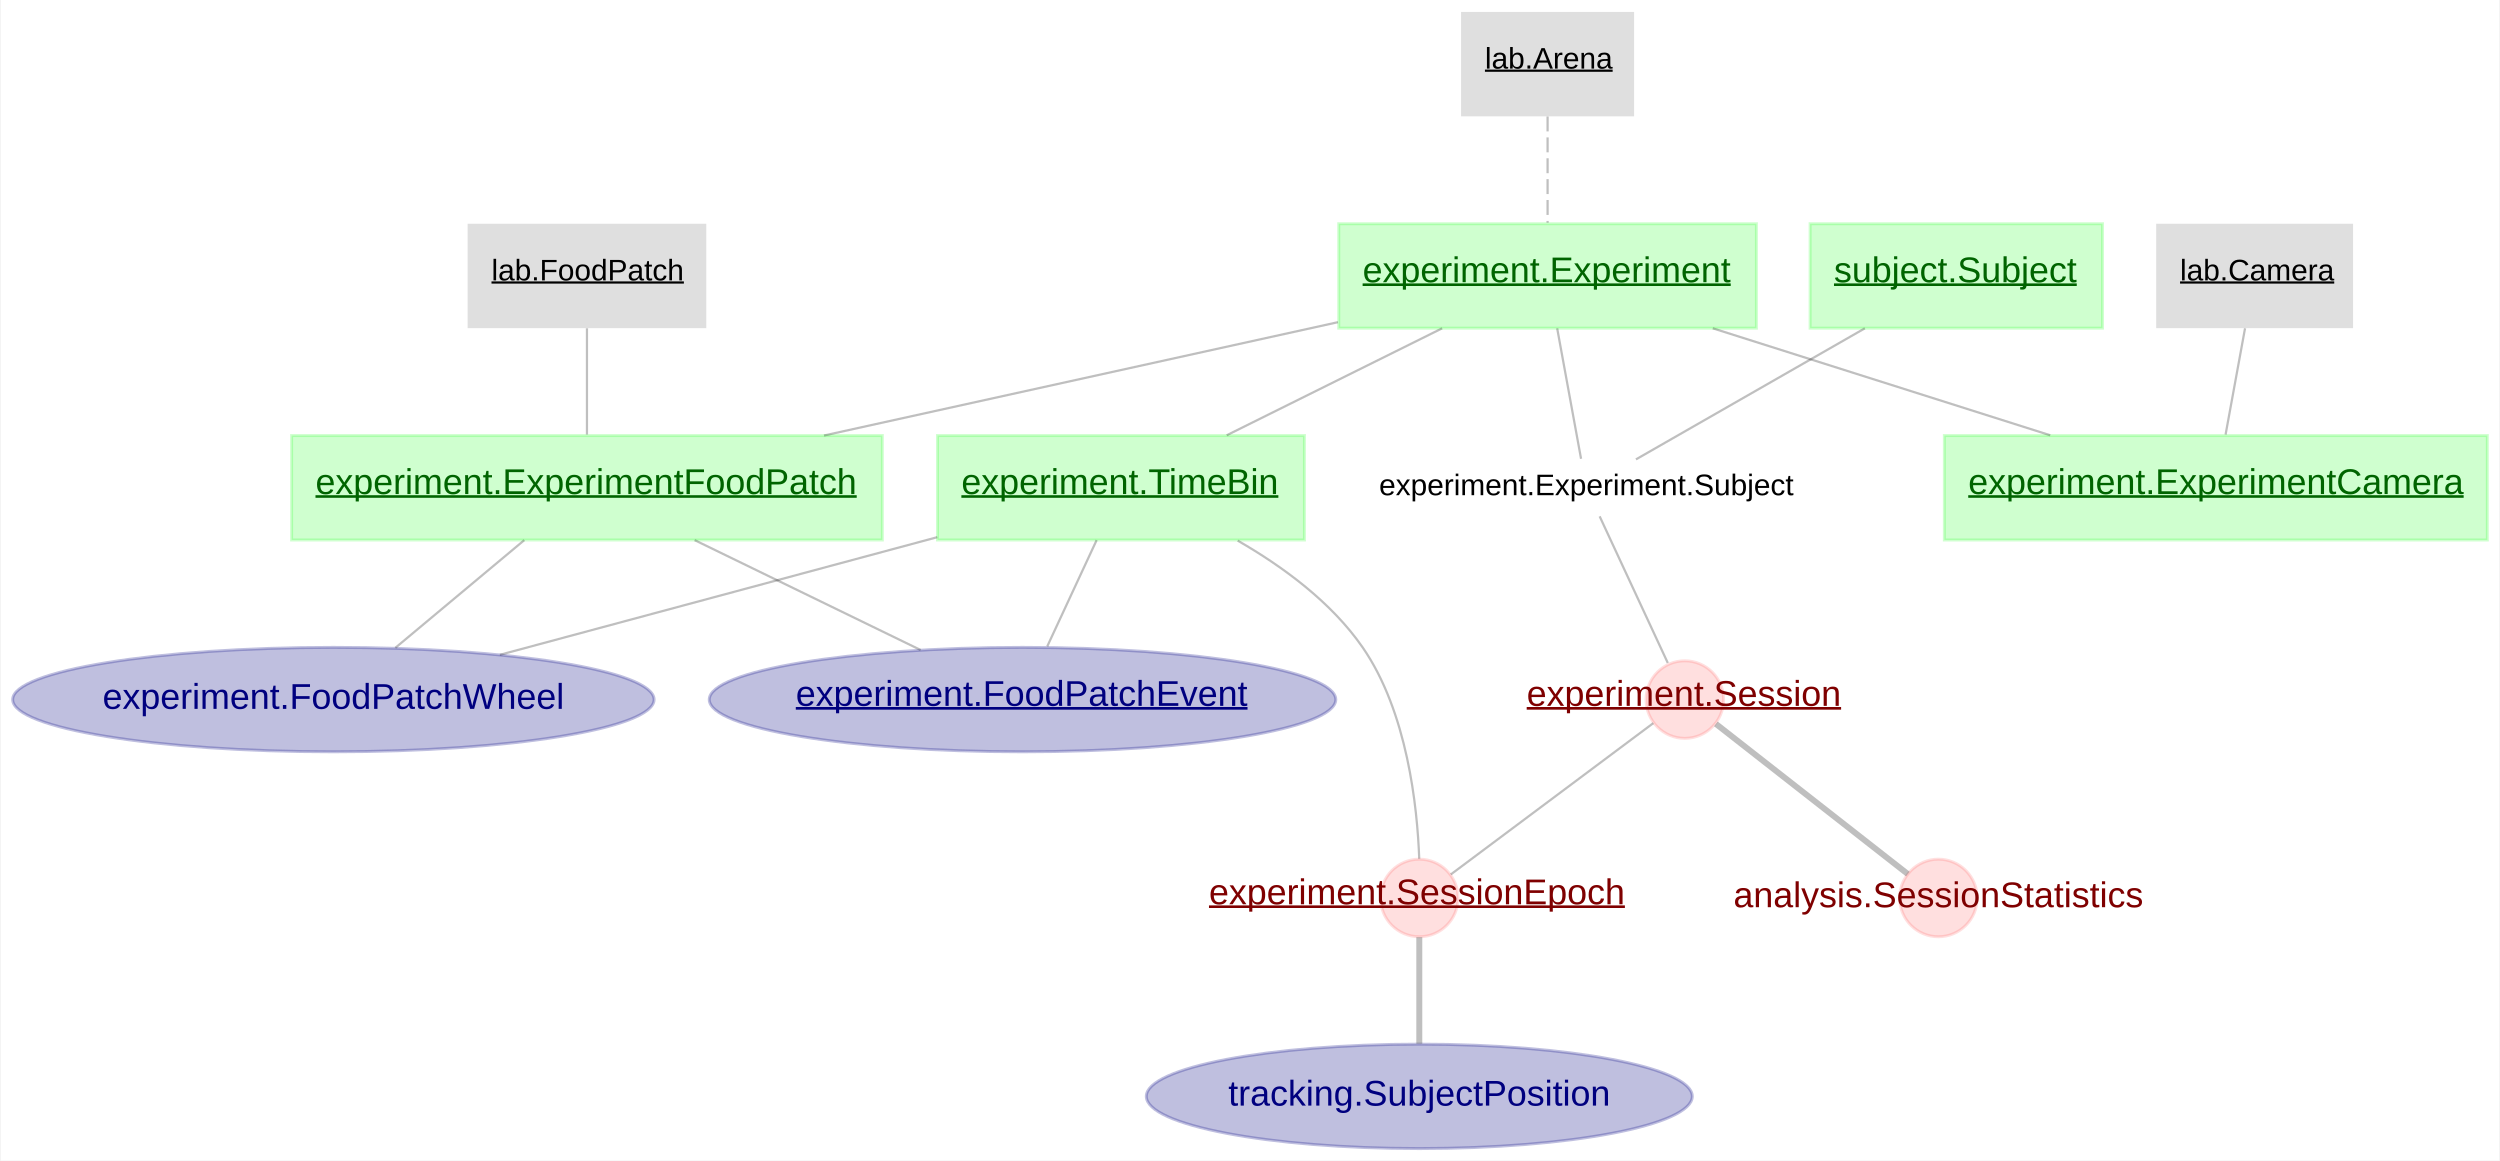
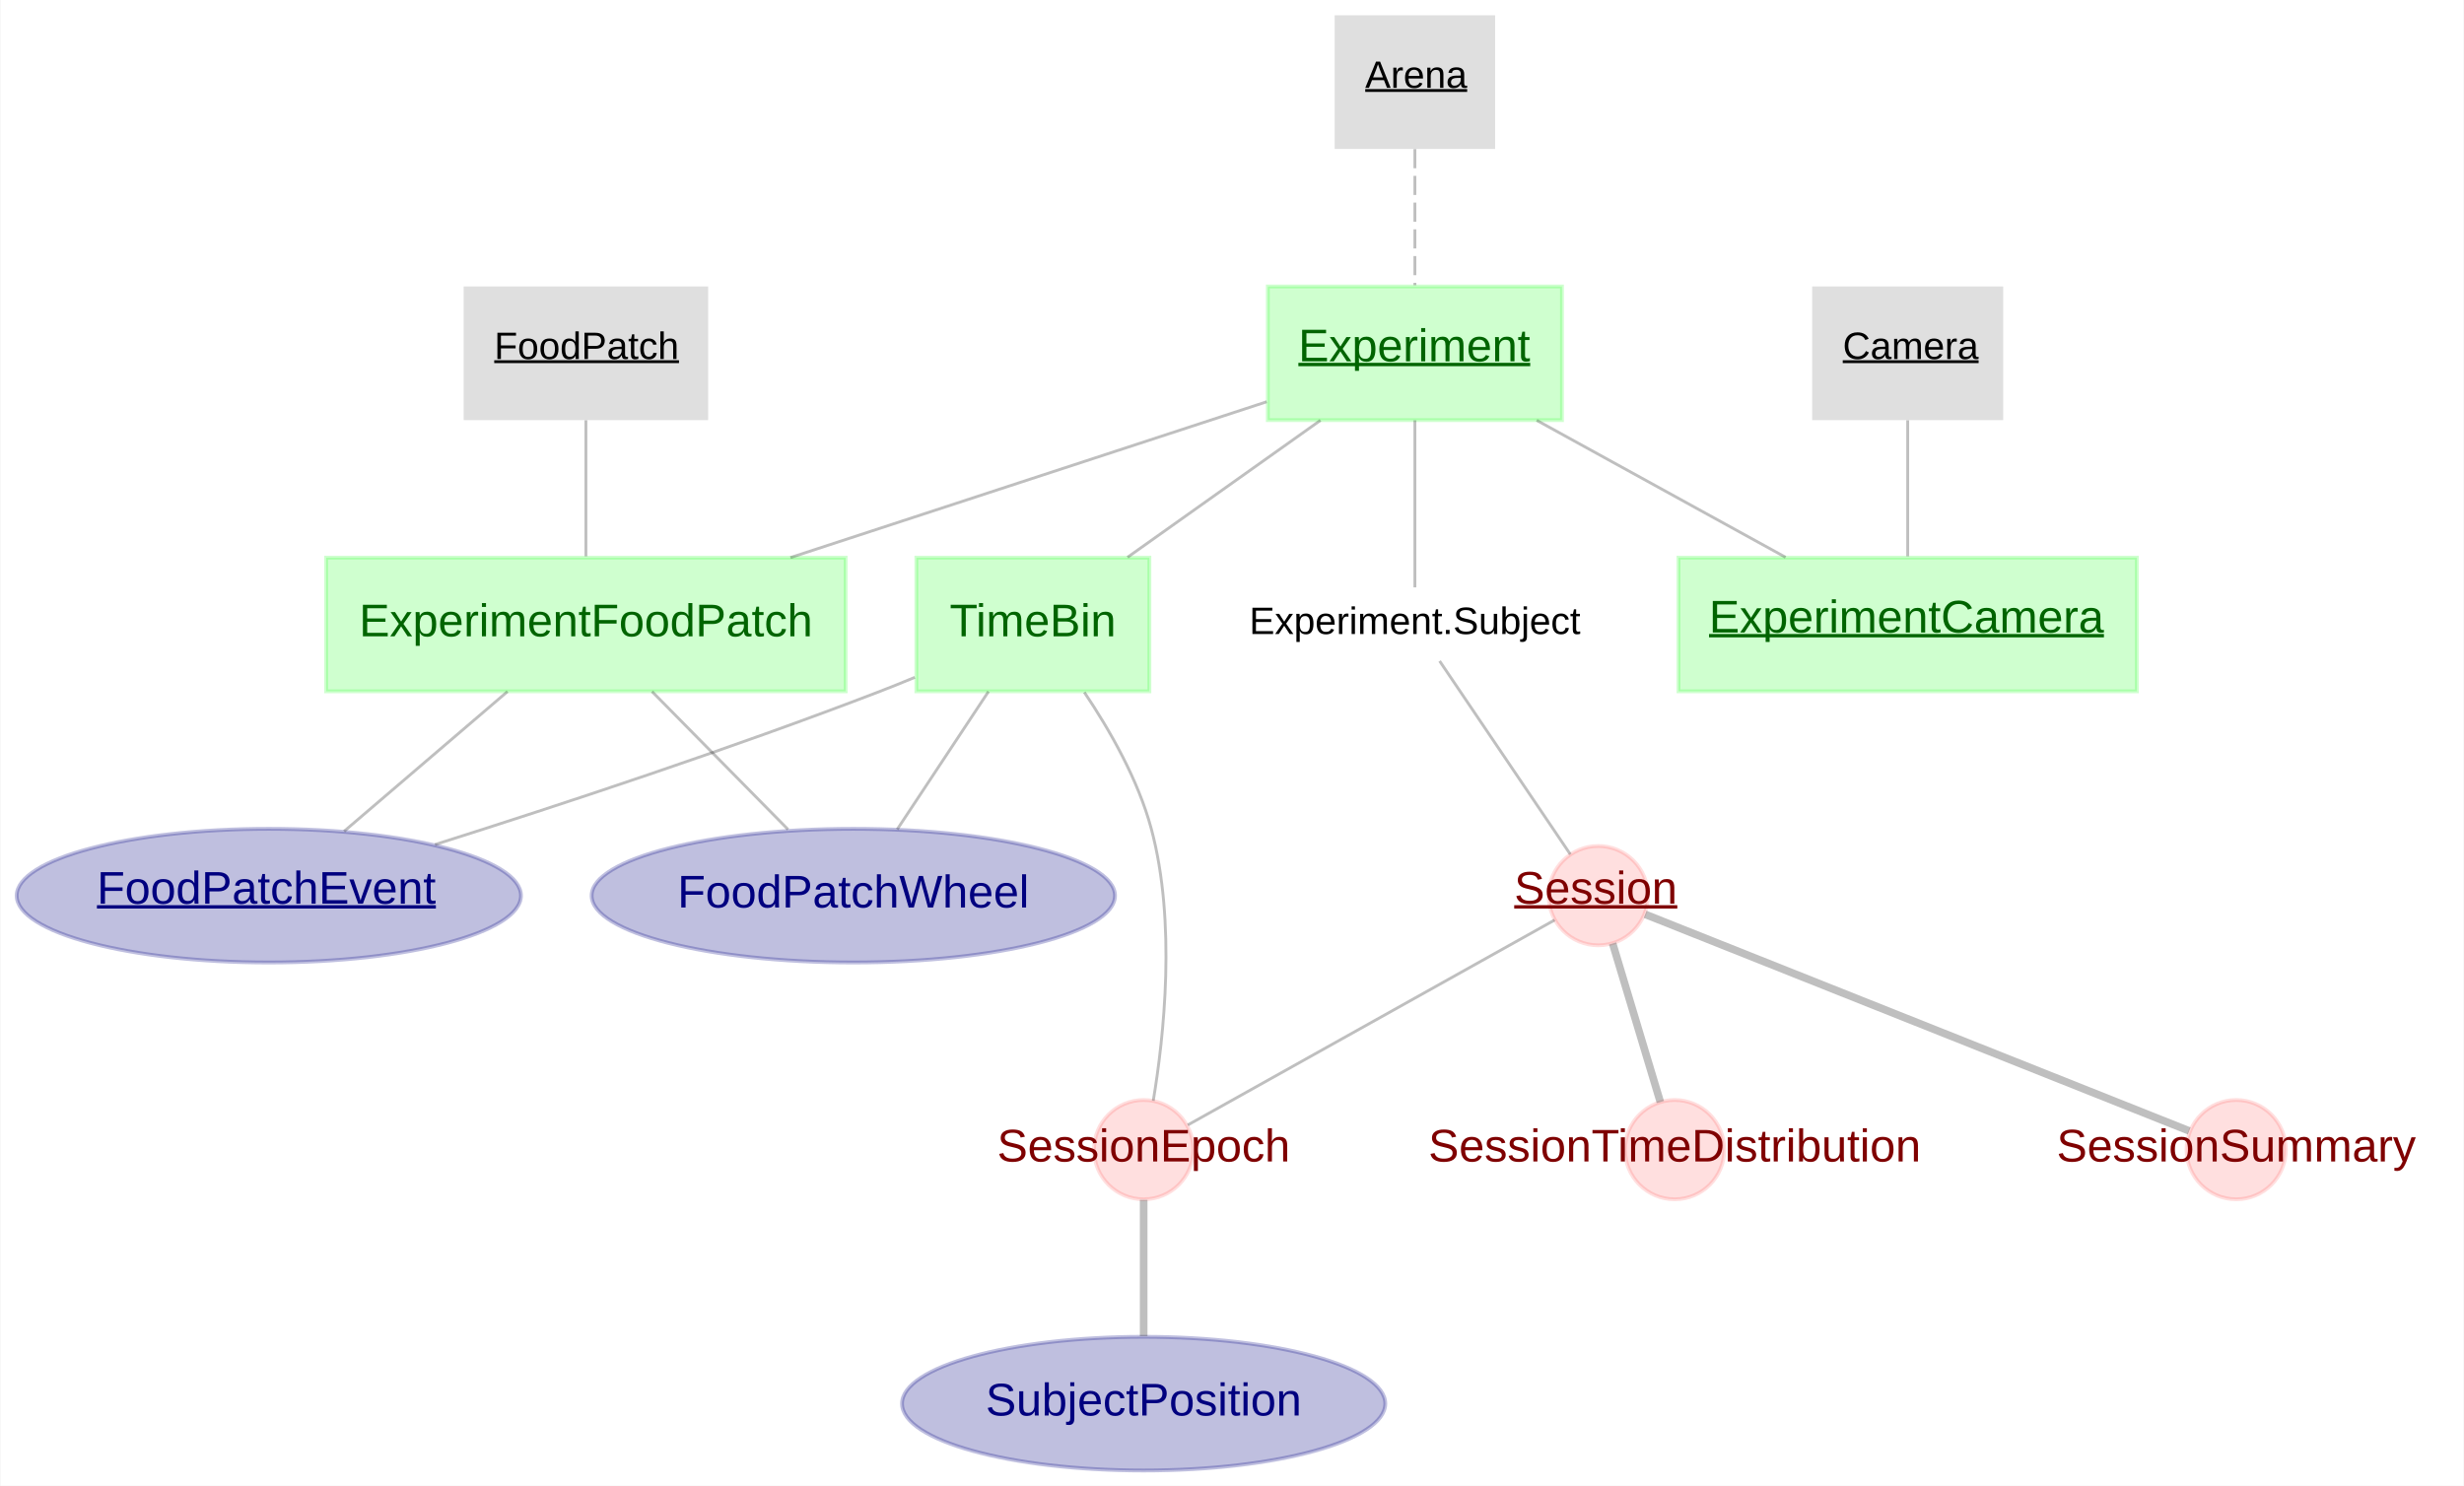
- <svg xmlns="http://www.w3.org/2000/svg" xmlns:xlink="http://www.w3.org/1999/xlink" height="389pt" viewBox="0.00 0.00 837.50 389.00" width="838pt">
-   <g class="graph" id="graph0" transform="scale(1 1) rotate(0) translate(4 385)">
-     <polygon fill="#ffffff" points="-4,4 -4,-385 833.5,-385 833.5,4 -4,4" stroke="transparent" />
-     <g class="node" id="node1">
+ <svg xmlns="http://www.w3.org/2000/svg" xmlns:xlink="http://www.w3.org/1999/xlink" width="645pt" height="389pt" viewBox="0.00 0.00 644.75 389.00">
+   <g id="graph0" class="graph" transform="scale(1 1) rotate(0) translate(4 385)">
+     <polygon fill="#ffffff" stroke="transparent" points="-4,4 -4,-385 640.75,-385 640.75,4 -4,4" />
+     <g id="node1" class="node">
      <g id="a_node1">
-         <a xlink:title="→ experiment.TimeBin → experiment.ExperimentFoodPatch ------------------------------ timestamps            angle                 intensity             ">
-           <ellipse cx="107.5" cy="-150.5" fill="#00007f" fill-opacity="0.251" rx="107.5" ry="17.5" stroke="#00007f" stroke-opacity="0.251" />
-           <text fill="#00007f" font-family="arial" font-size="12.00" text-anchor="middle" x="107.5" y="-147.4">experiment.FoodPatchWheel</text>
+         <a xlink:title="→ Experiment → FoodPatch food_patch_install_time  ------------------------------ food_patch_description  ">
+           <polygon fill="#00ff00" fill-opacity="0.188" stroke="#00ff00" stroke-opacity="0.188" points="217.25,-239 81.25,-239 81.25,-204 217.25,-204 217.25,-239" />
+           <text text-anchor="middle" x="149.25" y="-218.4" font-family="arial" font-size="12.00" fill="#006400">ExperimentFoodPatch</text>
        </a>
      </g>
    </g>
-     <g class="node" id="node2">
-       <g id="a_node2">
-         <a xlink:title="experiment_name       ------------------------------ experiment_start_time  experiment_description  → lab.Arena → lab.Location ">
-           <polygon fill="#00ff00" fill-opacity="0.188" points="584.5,-310 444.5,-310 444.5,-275 584.5,-275 584.5,-310" stroke="#00ff00" stroke-opacity="0.188" />
-           <text fill="#006400" font-family="arial" font-size="12.00" text-anchor="start" text-decoration="underline" x="452.5" y="-290.4">experiment.Experiment</text>
+     <g id="node7" class="node">
+       <g id="a_node7">
+         <a xlink:title="→ TimeBin → ExperimentFoodPatch event_number          ------------------------------ event_time            → EventType ">
+           <ellipse fill="#00007f" fill-opacity="0.251" stroke="#00007f" stroke-opacity="0.251" cx="66.25" cy="-150.5" rx="66.001" ry="17.5" />
+           <text text-anchor="start" x="21.25" y="-148.4" font-family="arial" text-decoration="underline" font-size="12.00" fill="#00007f">FoodPatchEvent</text>
        </a>
      </g>
    </g>
-     <g class="node" id="node3">
-       <g id="a_node3">
-         <a xlink:title="→ experiment.Experiment time_bin_start        ------------------------------ time_bin_end          ">
-           <polygon fill="#00ff00" fill-opacity="0.188" points="433,-239 310,-239 310,-204 433,-204 433,-239" stroke="#00ff00" stroke-opacity="0.188" />
-           <text fill="#006400" font-family="arial" font-size="12.00" text-anchor="start" text-decoration="underline" x="318" y="-219.4">experiment.TimeBin</text>
+     <g id="edge1" class="edge">
+       <path fill="none" stroke="#000000" stroke-width=".75" stroke-opacity="0.251" d="M128.733,-203.949C115.676,-192.78 98.857,-178.393 85.959,-167.36" />
+     </g>
+     <g id="node10" class="node">
+       <g id="a_node10">
+         <a xlink:title="→ TimeBin → ExperimentFoodPatch ------------------------------ timestamps            angle                 intensity             ">
+           <ellipse fill="#00007f" fill-opacity="0.251" stroke="#00007f" stroke-opacity="0.251" cx="219.25" cy="-150.5" rx="68.501" ry="17.5" />
+           <text text-anchor="middle" x="219.25" y="-147.4" font-family="arial" font-size="12.00" fill="#00007f">FoodPatchWheel</text>
        </a>
      </g>
    </g>
-     <g class="edge" id="edge1">
-       <path d="M479.152,-274.949C457.151,-264.026 428.954,-250.026 406.937,-239.095" fill="none" stroke="#000000" stroke-opacity="0.251" stroke-width=".75" />
+     <g id="edge2" class="edge">
+       <path fill="none" stroke="#000000" stroke-width=".75" stroke-opacity="0.251" d="M166.553,-203.949C177.404,-192.944 191.333,-178.815 202.146,-167.849" />
    </g>
-     <g class="node" id="node4">
-       <g id="a_node4">
-         <a xlink:title="→ experiment.Experiment → lab.FoodPatch food_patch_install_time  ------------------------------ food_patch_description  ">
-           <polygon fill="#00ff00" fill-opacity="0.188" points="291.5,-239 93.5,-239 93.5,-204 291.5,-204 291.5,-239" stroke="#00ff00" stroke-opacity="0.188" />
-           <text fill="#006400" font-family="arial" font-size="12.00" text-anchor="start" text-decoration="underline" x="101.5" y="-219.4">experiment.ExperimentFoodPatch</text>
+     <g id="node2" class="node">
+       <g id="a_node2">
+         <a xlink:title="experiment_name       ------------------------------ experiment_start_time  experiment_description  → Arena → Location ">
+           <polygon fill="#00ff00" fill-opacity="0.188" stroke="#00ff00" stroke-opacity="0.188" points="404.75,-310 327.75,-310 327.75,-275 404.75,-275 404.75,-310" />
+           <text text-anchor="start" x="335.75" y="-290.4" font-family="arial" text-decoration="underline" font-size="12.00" fill="#006400">Experiment</text>
        </a>
      </g>
    </g>
-     <g class="edge" id="edge2">
-       <path d="M444.234,-277.007C393.438,-265.806 324.751,-250.661 271.957,-239.02" fill="none" stroke="#000000" stroke-opacity="0.251" stroke-width=".75" />
+     <g id="edge3" class="edge">
+       <path fill="none" stroke="#000000" stroke-width=".75" stroke-opacity="0.251" d="M327.455,-279.807C292.711,-268.439 241.43,-251.66 202.788,-239.017" />
    </g>
-     <g class="node" id="node9">
-       <g id="a_node9">
-         <a xlink:title="→ experiment.Experiment → subject.Subject ">
-           <polygon fill="transparent" points="604,-231 451,-231 451,-212 604,-212 604,-231" stroke="transparent" />
-           <text fill="#000000" font-family="arial" font-size="10.00" text-anchor="middle" x="527.5" y="-219">experiment.Experiment.Subject</text>
+     <g id="node4" class="node">
+       <g id="a_node4">
+         <a xlink:title="→ Experiment time_bin_start        ------------------------------ time_bin_end          ">
+           <polygon fill="#00ff00" fill-opacity="0.188" stroke="#00ff00" stroke-opacity="0.188" points="296.75,-239 235.75,-239 235.75,-204 296.75,-204 296.75,-239" />
+           <text text-anchor="middle" x="266.25" y="-218.4" font-family="arial" font-size="12.00" fill="#006400">TimeBin</text>
        </a>
      </g>
    </g>
-     <g class="edge" id="edge3">
-       <path d="M517.713,-274.949C520.24,-261.152 523.665,-242.445 525.721,-231.214" fill="none" stroke="#000000" stroke-opacity="0.251" stroke-width=".75" />
+     <g id="edge4" class="edge">
+       <path fill="none" stroke="#000000" stroke-width=".75" stroke-opacity="0.251" d="M341.531,-274.949C326.146,-264.026 306.428,-250.026 291.031,-239.095" />
    </g>
-     <g class="node" id="node10">
-       <g id="a_node10">
-         <a xlink:title="→ experiment.Experiment → lab.Camera camera_install_time   ------------------------------ camera_description    sampling_rate         ">
-           <polygon fill="#00ff00" fill-opacity="0.188" points="829.5,-239 647.5,-239 647.5,-204 829.5,-204 829.5,-239" stroke="#00ff00" stroke-opacity="0.188" />
-           <text fill="#006400" font-family="arial" font-size="12.00" text-anchor="start" text-decoration="underline" x="655.5" y="-219.4">experiment.ExperimentCamera</text>
+     <g id="node13" class="node">
+       <g id="a_node13">
+         <a xlink:title="→ Experiment → Subject ">
+           <polygon fill="transparent" stroke="transparent" points="417.25,-231 315.25,-231 315.25,-212 417.25,-212 417.25,-231" />
+           <text text-anchor="middle" x="366.25" y="-219" font-family="arial" font-size="10.00" fill="#000000">Experiment.Subject</text>
        </a>
      </g>
    </g>
-     <g class="edge" id="edge4">
-       <path d="M569.871,-274.949C604.333,-264.026 648.502,-250.026 682.99,-239.095" fill="none" stroke="#000000" stroke-opacity="0.251" stroke-width=".75" />
+     <g id="edge5" class="edge">
+       <path fill="none" stroke="#000000" stroke-width=".75" stroke-opacity="0.251" d="M366.25,-274.949C366.25,-261.152 366.25,-242.445 366.25,-231.214" />
    </g>
-     <g class="edge" id="edge5">
-       <path d="M309.937,-204.943C265.599,-193.019 206.267,-177.062 163.308,-165.509" fill="none" stroke="#000000" stroke-opacity="0.251" stroke-width=".75" />
-     </g>
-     <g class="node" id="node12">
-       <g id="a_node12">
-         <a xlink:title="→ experiment.Session → experiment.TimeBin epoch_start           ------------------------------ epoch_end             ">
-           <ellipse cx="471.5" cy="-84" fill="#ff0000" fill-opacity="0.125" rx="13" ry="13" stroke="#ff0000" stroke-opacity="0.125" />
-           <text fill="#7f0000" font-family="arial" font-size="12.00" text-anchor="start" text-decoration="underline" x="401" y="-81.9">experiment.SessionEpoch</text>
+     <g id="node15" class="node">
+       <g id="a_node15">
+         <a xlink:title="→ Experiment → Camera camera_install_time   ------------------------------ camera_description    sampling_rate         ">
+           <polygon fill="#00ff00" fill-opacity="0.188" stroke="#00ff00" stroke-opacity="0.188" points="555.25,-239 435.25,-239 435.25,-204 555.25,-204 555.25,-239" />
+           <text text-anchor="start" x="443.25" y="-219.4" font-family="arial" text-decoration="underline" font-size="12.00" fill="#006400">ExperimentCamera</text>
        </a>
      </g>
    </g>
-     <g class="edge" id="edge6">
-       <path d="M410.62,-203.786C425.821,-195.054 442.055,-183.112 452.5,-168 467.462,-146.352 470.832,-114.767 471.477,-97.14" fill="none" stroke="#000000" stroke-opacity="0.251" stroke-width=".75" />
+     <g id="edge6" class="edge">
+       <path fill="none" stroke="#000000" stroke-width=".75" stroke-opacity="0.251" d="M398.138,-274.949C417.984,-264.026 443.421,-250.026 463.282,-239.095" />
    </g>
-     <g class="node" id="node14">
-       <g id="a_node14">
-         <a xlink:title="→ experiment.TimeBin → experiment.ExperimentFoodPatch event_number          ------------------------------ event_time            → experiment.EventType ">
-           <ellipse cx="338.5" cy="-150.5" fill="#00007f" fill-opacity="0.251" rx="105" ry="17.5" stroke="#00007f" stroke-opacity="0.251" />
-           <text fill="#00007f" font-family="arial" font-size="12.00" text-anchor="start" text-decoration="underline" x="262.5" y="-148.4">experiment.FoodPatchEvent</text>
+     <g id="node3" class="node">
+       <g id="a_node3">
+         <a xlink:title="camera_serial_number  ">
+           <polygon fill="#000000" fill-opacity="0.125" stroke="transparent" points="520.25,-310 470.25,-310 470.25,-275 520.25,-275 520.25,-310" />
+           <text text-anchor="start" x="478.25" y="-291" font-family="arial" text-decoration="underline" font-size="10.00" fill="#000000">Camera</text>
        </a>
      </g>
    </g>
-     <g class="edge" id="edge7">
-       <path d="M363.343,-203.949C358.304,-193.108 351.856,-179.237 346.793,-168.342" fill="none" stroke="#000000" stroke-opacity="0.251" stroke-width=".75" />
+     <g id="edge7" class="edge">
+       <path fill="none" stroke="#000000" stroke-width=".75" stroke-opacity="0.251" d="M495.25,-274.949C495.25,-264.108 495.25,-250.237 495.25,-239.342" />
    </g>
-     <g class="edge" id="edge8">
-       <path d="M171.489,-203.949C158.313,-192.944 141.399,-178.815 128.269,-167.849" fill="none" stroke="#000000" stroke-opacity="0.251" stroke-width=".75" />
-     </g>
-     <g class="edge" id="edge9">
-       <path d="M228.59,-203.949C251.727,-192.698 281.578,-178.181 304.33,-167.117" fill="none" stroke="#000000" stroke-opacity="0.251" stroke-width=".75" />
-     </g>
-     <g class="node" id="node5">
-       <g id="a_node5">
-         <a xlink:title="arena_name            ------------------------------ arena_description=&quot;&quot;  → lab.ArenaShape arena_x_dim           arena_y_dim           arena_z_dim=0         ">
-           <polygon fill="#000000" fill-opacity="0.125" points="543.5,-381 485.5,-381 485.5,-346 543.5,-346 543.5,-381" stroke="transparent" />
-           <text fill="#000000" font-family="arial" font-size="10.00" text-anchor="start" text-decoration="underline" x="493.5" y="-362">lab.Arena</text>
+     <g id="node6" class="node">
+       <g id="a_node6">
+         <a xlink:title="→ Session → TimeBin epoch_start           ------------------------------ epoch_end             ">
+           <ellipse fill="#ff0000" fill-opacity="0.125" stroke="#ff0000" stroke-opacity="0.125" cx="295.25" cy="-84" rx="13" ry="13" />
+           <text text-anchor="middle" x="295.25" y="-80.9" font-family="arial" font-size="12.00" fill="#7f0000">SessionEpoch</text>
        </a>
      </g>
    </g>
-     <g class="edge" id="edge10">
-       <path d="M514.5,-345.949C514.5,-335.108 514.5,-321.237 514.5,-310.342" fill="none" stroke="#000000" stroke-dasharray="5,2" stroke-opacity="0.251" stroke-width=".75" />
+     <g id="edge8" class="edge">
+       <path fill="none" stroke="#000000" stroke-width=".75" stroke-opacity="0.251" d="M279.72,-203.75C286.414,-193.809 293.795,-180.855 297.25,-168 303.839,-143.488 300.547,-113.491 297.762,-96.789" />
    </g>
-     <g class="node" id="node6">
-       <g id="a_node6">
-         <a xlink:title="→ experiment.Session ------------------------------ time_fraction_in_nest  distance_travelled    ">
-           <ellipse cx="645.5" cy="-84" fill="#ff0000" fill-opacity="0.125" rx="13" ry="13" stroke="#ff0000" stroke-opacity="0.125" />
-           <text fill="#7f0000" font-family="arial" font-size="12.00" text-anchor="middle" x="645.5" y="-80.9">analysis.SessionStatistics</text>
+     <g id="edge9" class="edge">
+       <path fill="none" stroke="#000000" stroke-width=".75" stroke-opacity="0.251" d="M235.355,-207.657C232.294,-206.384 229.221,-205.144 226.25,-204 187.3,-189.002 142.137,-174.125 109.746,-163.88" />
+     </g>
+     <g id="edge10" class="edge">
+       <path fill="none" stroke="#000000" stroke-width=".75" stroke-opacity="0.251" d="M254.632,-203.949C247.347,-192.944 237.994,-178.815 230.734,-167.849" />
+     </g>
+     <g id="node5" class="node">
+       <g id="a_node5">
+         <a xlink:title="→ Experiment.Subject session_start         ">
+           <ellipse fill="#ff0000" fill-opacity="0.125" stroke="#ff0000" stroke-opacity="0.125" cx="414.25" cy="-150.5" rx="13" ry="13" />
+           <text text-anchor="start" x="392.25" y="-148.4" font-family="arial" text-decoration="underline" font-size="12.00" fill="#7f0000">Session</text>
        </a>
      </g>
    </g>
-     <g class="node" id="node7">
-       <g id="a_node7">
-         <a xlink:title="camera_serial_number  ">
-           <polygon fill="#000000" fill-opacity="0.125" points="784.5,-310 718.5,-310 718.5,-275 784.5,-275 784.5,-310" stroke="transparent" />
-           <text fill="#000000" font-family="arial" font-size="10.00" text-anchor="start" text-decoration="underline" x="726.5" y="-291">lab.Camera</text>
+     <g id="edge11" class="edge">
+       <path fill="none" stroke="#000000" stroke-width=".75" stroke-opacity="0.251" d="M402.84,-144.124C380.152,-131.445 329.603,-103.197 306.8,-90.455" />
+     </g>
+     <g id="node8" class="node">
+       <g id="a_node8">
+         <a xlink:title="→ Session ------------------------------ total_distance_travelled  total_pellet_count    total_wheel_distance_travelled  change_in_weight      ">
+           <ellipse fill="#ff0000" fill-opacity="0.125" stroke="#ff0000" stroke-opacity="0.125" cx="581.25" cy="-84" rx="13" ry="13" />
+           <text text-anchor="middle" x="581.25" y="-80.9" font-family="arial" font-size="12.00" fill="#7f0000">SessionSummary</text>
        </a>
      </g>
    </g>
-     <g class="edge" id="edge11">
-       <path d="M748.287,-274.949C746.302,-264.108 743.762,-250.237 741.767,-239.342" fill="none" stroke="#000000" stroke-opacity="0.251" stroke-width=".75" />
+     <g id="edge12" class="edge">
+       <path fill="none" stroke="#000000" stroke-width="2" stroke-opacity="0.251" d="M426.53,-145.61C457.413,-133.312 538.049,-101.203 568.952,-88.897" />
    </g>
-     <g class="node" id="node8">
-       <g id="a_node8">
-         <a xlink:title="subject               ------------------------------ sex                   subject_birth_date    subject_description=&quot;&quot;  ">
-           <polygon fill="#00ff00" fill-opacity="0.188" points="700.5,-310 602.5,-310 602.5,-275 700.5,-275 700.5,-310" stroke="#00ff00" stroke-opacity="0.188" />
-           <text fill="#006400" font-family="arial" font-size="12.00" text-anchor="start" text-decoration="underline" x="610.5" y="-290.4">subject.Subject</text>
+     <g id="node11" class="node">
+       <g id="a_node11">
+         <a xlink:title="→ Session ------------------------------ time_fraction_in_corridor  in_corridor           time_fraction_in_arena  in_arena              ">
+           <ellipse fill="#ff0000" fill-opacity="0.125" stroke="#ff0000" stroke-opacity="0.125" cx="434.25" cy="-84" rx="13" ry="13" />
+           <text text-anchor="middle" x="434.25" y="-80.9" font-family="arial" font-size="12.00" fill="#7f0000">SessionTimeDistribution</text>
        </a>
      </g>
    </g>
-     <g class="edge" id="edge12">
-       <path d="M620.848,-274.949C596.607,-261.07 563.69,-242.222 544.117,-231.014" fill="none" stroke="#000000" stroke-opacity="0.251" stroke-width=".75" />
+     <g id="edge13" class="edge">
+       <path fill="none" stroke="#000000" stroke-width="2" stroke-opacity="0.251" d="M418.012,-137.992C421.587,-126.103 426.935,-108.323 430.505,-96.452" />
    </g>
-     <g class="node" id="node11">
-       <g id="a_node11">
-         <a xlink:title="→ experiment.Experiment.Subject session_start         ">
-           <ellipse cx="560.5" cy="-150.5" fill="#ff0000" fill-opacity="0.125" rx="13" ry="13" stroke="#ff0000" stroke-opacity="0.125" />
-           <text fill="#7f0000" font-family="arial" font-size="12.00" text-anchor="start" text-decoration="underline" x="507.5" y="-148.4">experiment.Session</text>
+     <g id="node12" class="node">
+       <g id="a_node12">
+         <a xlink:title="→ SessionEpoch ------------------------------ timestamps            position_x            position_y            position_z=null       area=null             speed=null            ">
+           <ellipse fill="#00007f" fill-opacity="0.251" stroke="#00007f" stroke-opacity="0.251" cx="295.25" cy="-17.5" rx="63.25" ry="17.5" />
+           <text text-anchor="middle" x="295.25" y="-14.4" font-family="arial" font-size="12.00" fill="#00007f">SubjectPosition</text>
        </a>
      </g>
    </g>
-     <g class="edge" id="edge13">
-       <path d="M531.951,-211.925C537.862,-199.207 548.31,-176.728 554.794,-162.776" fill="none" stroke="#000000" stroke-opacity="0.251" stroke-width=".75" />
+     <g id="edge14" class="edge">
+       <path fill="none" stroke="#000000" stroke-width="2" stroke-opacity="0.251" d="M295.25,-70.862C295.25,-60.642 295.25,-46.361 295.25,-35.145" />
    </g>
-     <g class="edge" id="edge14">
-       <path d="M570.923,-142.346C587.325,-129.513 618.968,-104.758 635.258,-92.013" fill="none" stroke="#000000" stroke-opacity="0.251" stroke-width="2" />
-     </g>
-     <g class="edge" id="edge15">
-       <path d="M549.941,-142.61C532.812,-129.812 499.165,-104.671 482.045,-91.879" fill="none" stroke="#000000" stroke-opacity="0.251" stroke-width=".75" />
-     </g>
-     <g class="node" id="node13">
-       <g id="a_node13">
-         <a xlink:title="→ experiment.SessionEpoch ------------------------------ timestamps            position_x            position_y            position_z=null       area=null             speed=null            ">
-           <ellipse cx="471.5" cy="-17.5" fill="#00007f" fill-opacity="0.251" rx="91.501" ry="17.5" stroke="#00007f" stroke-opacity="0.251" />
-           <text fill="#00007f" font-family="arial" font-size="12.00" text-anchor="middle" x="471.5" y="-14.4">tracking.SubjectPosition</text>
+     <g id="node9" class="node">
+       <g id="a_node9">
+         <a xlink:title="food_patch_serial_number  ">
+           <polygon fill="#000000" fill-opacity="0.125" stroke="transparent" points="181.25,-310 117.25,-310 117.25,-275 181.25,-275 181.25,-310" />
+           <text text-anchor="start" x="125.25" y="-291" font-family="arial" text-decoration="underline" font-size="10.00" fill="#000000">FoodPatch</text>
        </a>
      </g>
    </g>
-     <g class="edge" id="edge16">
-       <path d="M471.5,-70.862C471.5,-60.642 471.5,-46.361 471.5,-35.145" fill="none" stroke="#000000" stroke-opacity="0.251" stroke-width="2" />
+     <g id="edge15" class="edge">
+       <path fill="none" stroke="#000000" stroke-width=".75" stroke-opacity="0.251" d="M149.25,-274.949C149.25,-264.108 149.25,-250.237 149.25,-239.342" />
    </g>
-     <g class="node" id="node15">
-       <g id="a_node15">
-         <a xlink:title="food_patch_serial_number  ">
-           <polygon fill="#000000" fill-opacity="0.125" points="232.5,-310 152.5,-310 152.5,-275 232.5,-275 232.5,-310" stroke="transparent" />
-           <text fill="#000000" font-family="arial" font-size="10.00" text-anchor="start" text-decoration="underline" x="160.5" y="-291">lab.FoodPatch</text>
+     <g id="edge16" class="edge">
+       <path fill="none" stroke="#000000" stroke-width=".75" stroke-opacity="0.251" d="M372.724,-211.925C381.629,-198.752 397.613,-175.109 406.939,-161.315" />
+     </g>
+     <g id="node14" class="node">
+       <g id="a_node14">
+         <a xlink:title="arena_name            ------------------------------ arena_description=&quot;&quot;  → ArenaShape arena_x_dim           arena_y_dim           arena_z_dim=0         ">
+           <polygon fill="#000000" fill-opacity="0.125" stroke="transparent" points="387.25,-381 345.25,-381 345.25,-346 387.25,-346 387.25,-381" />
+           <text text-anchor="start" x="353.25" y="-362" font-family="arial" text-decoration="underline" font-size="10.00" fill="#000000">Arena</text>
        </a>
      </g>
    </g>
-     <g class="edge" id="edge17">
-       <path d="M192.5,-274.949C192.5,-264.108 192.5,-250.237 192.5,-239.342" fill="none" stroke="#000000" stroke-opacity="0.251" stroke-width=".75" />
+     <g id="edge17" class="edge">
+       <path fill="none" stroke="#000000" stroke-width=".75" stroke-dasharray="5,2" stroke-opacity="0.251" d="M366.25,-345.949C366.25,-335.108 366.25,-321.237 366.25,-310.342" />
    </g>
  </g>
</svg>
